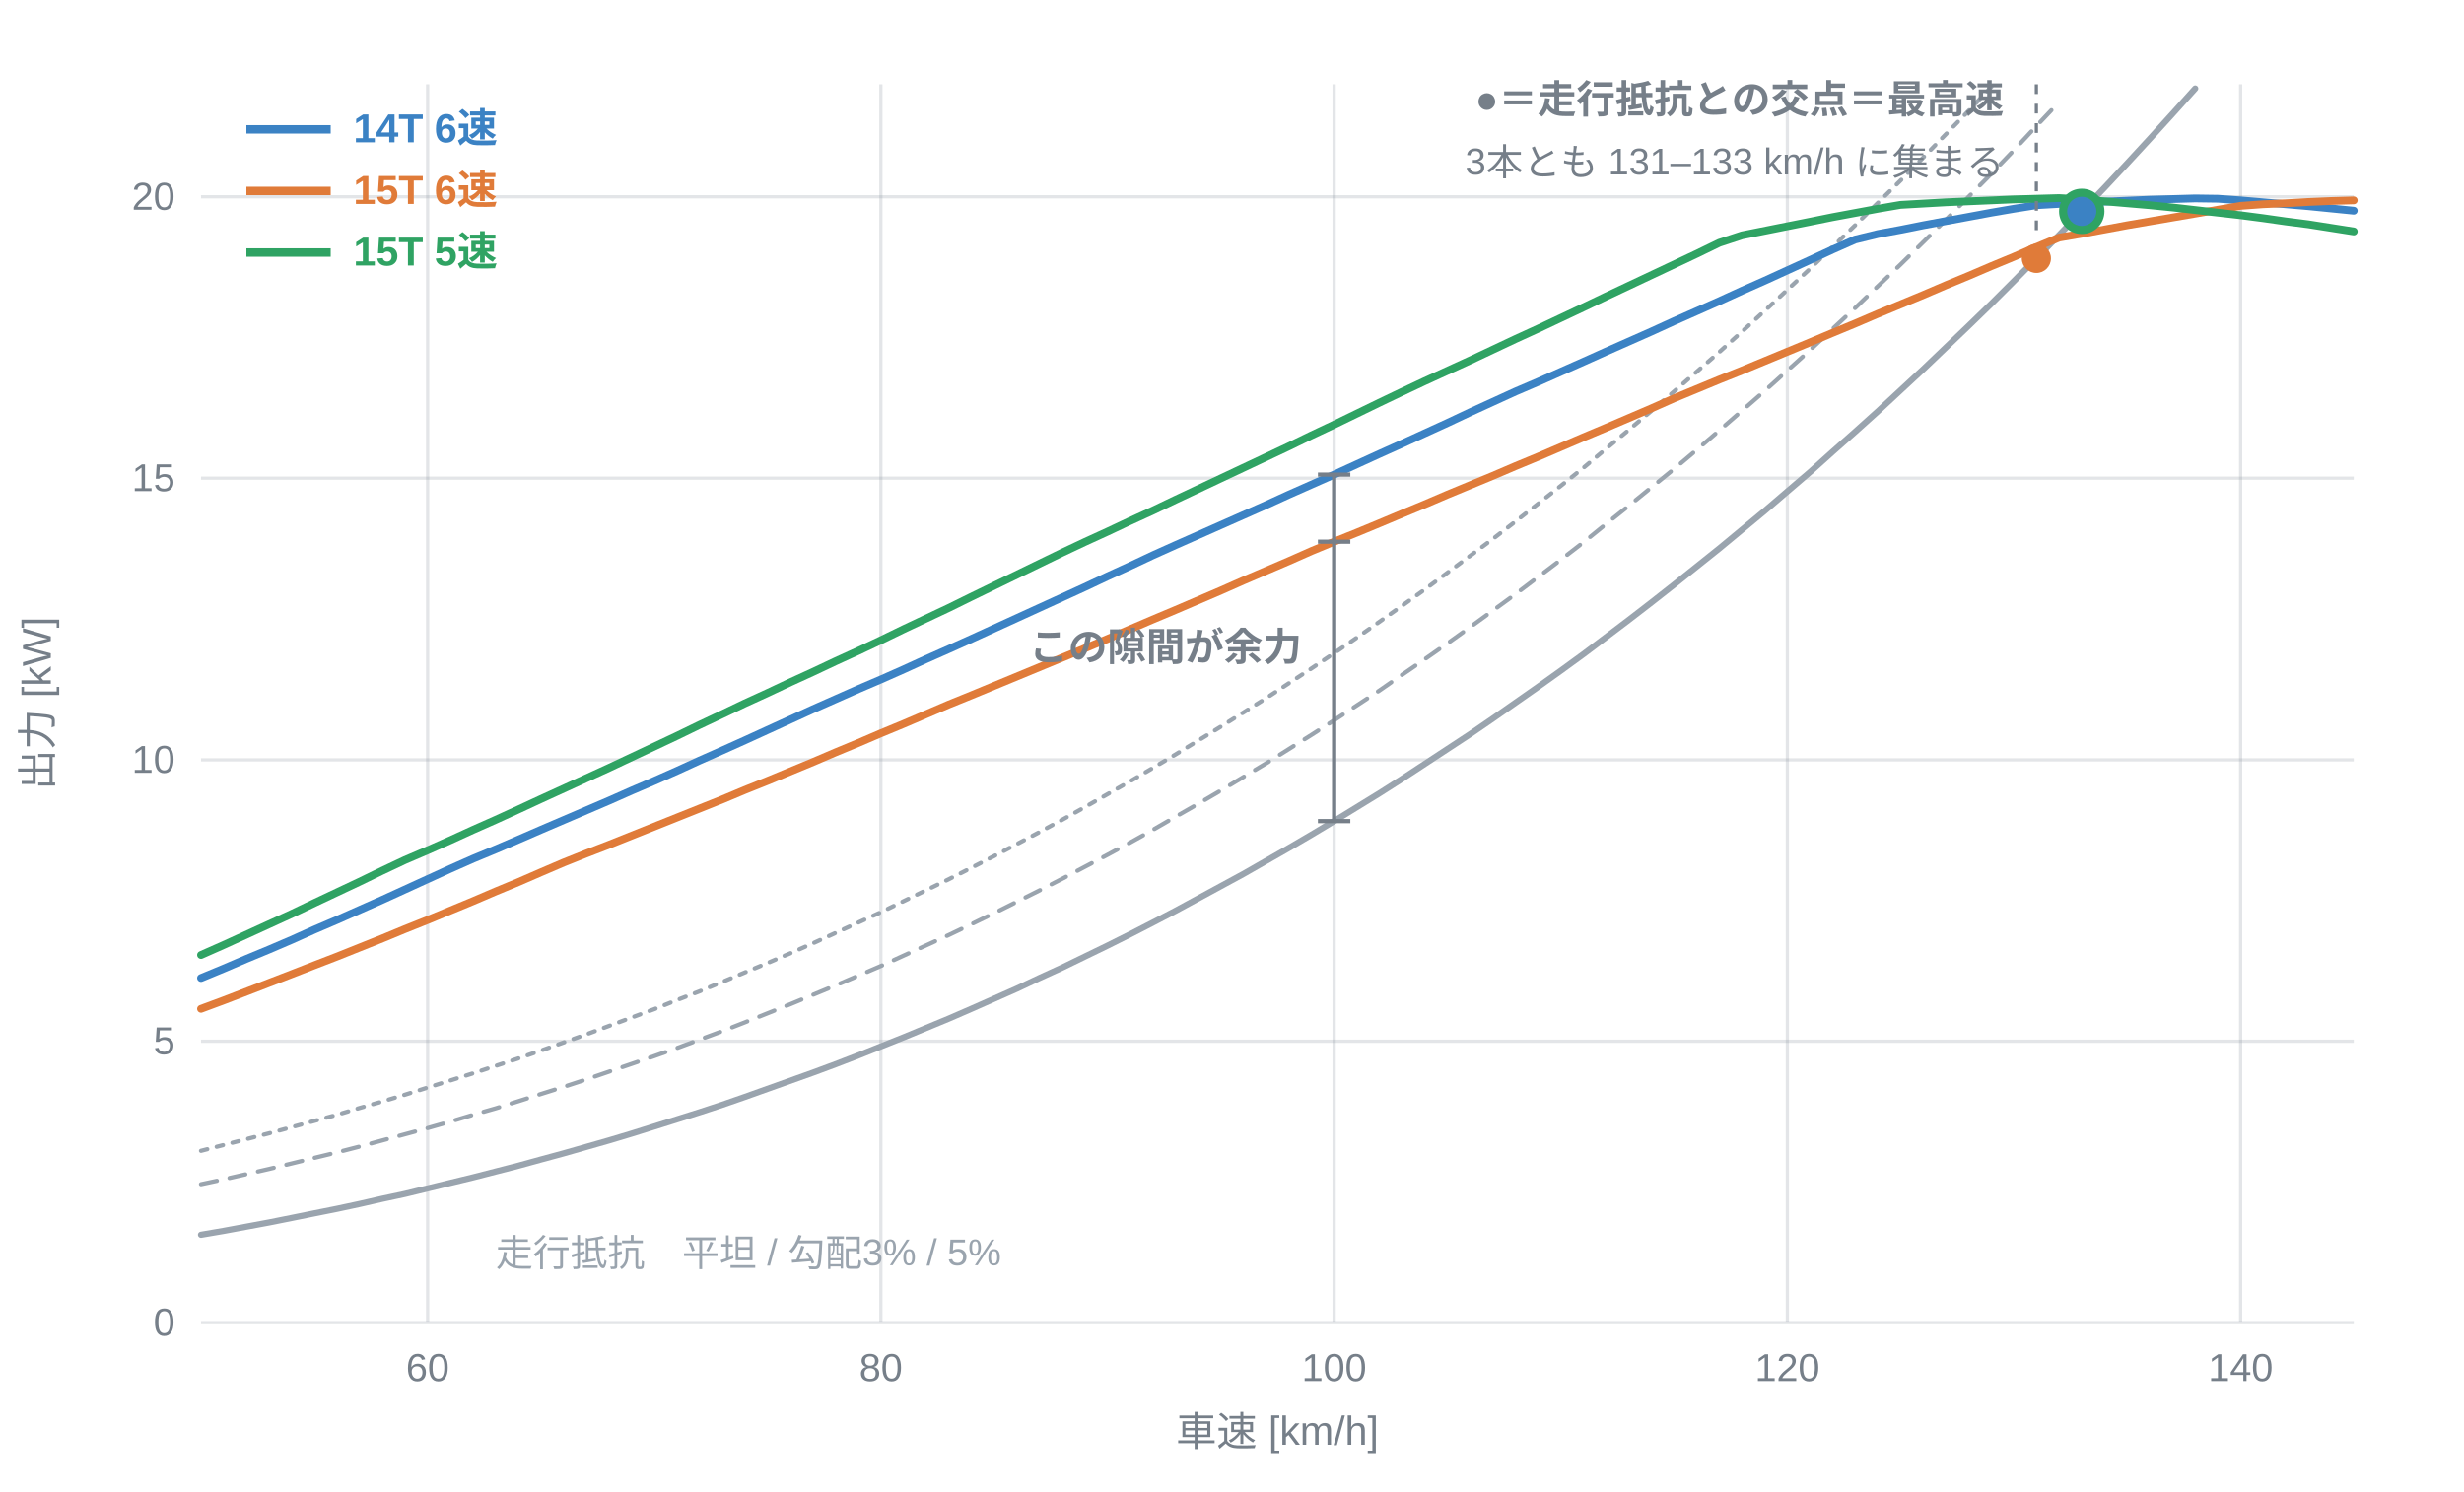
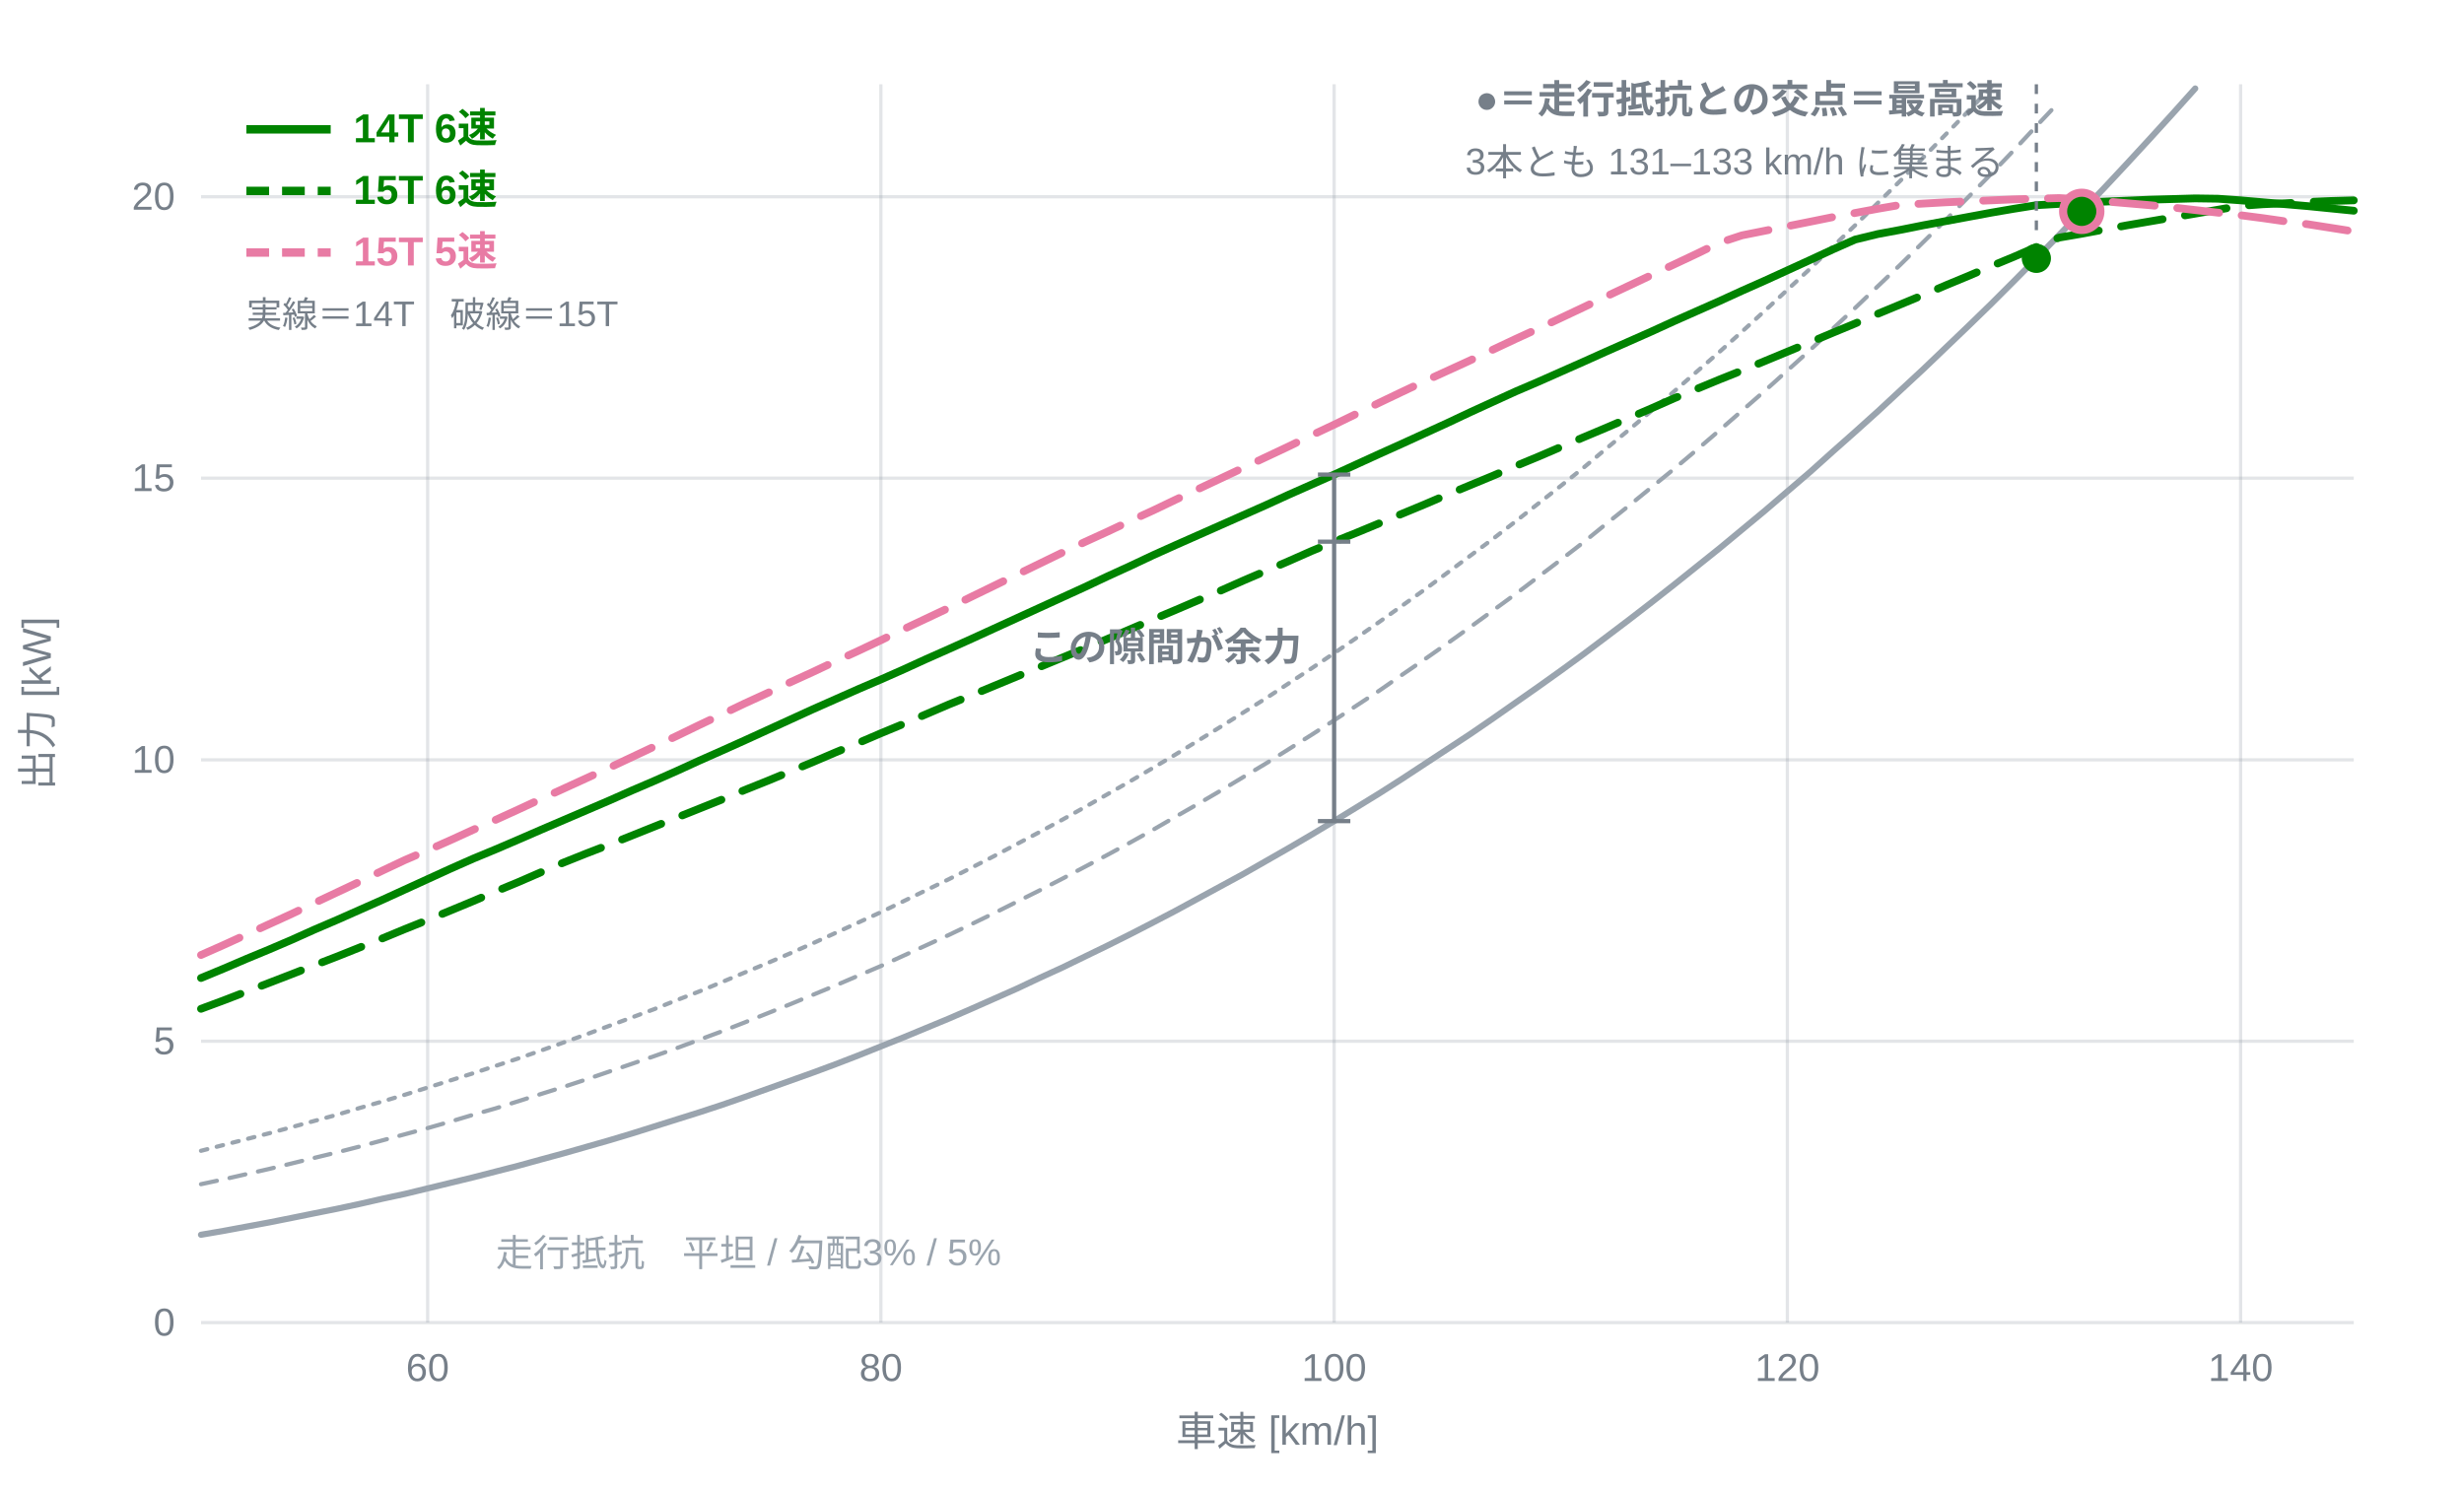
<svg xmlns="http://www.w3.org/2000/svg" viewBox="0 0 760 460" width="760" height="460" font-family="-apple-system,'Helvetica Neue',Arial,'Hiragino Sans',Meiryo,sans-serif" role="img">
  <line x1="131.9" y1="26" x2="131.9" y2="408" stroke="#808a94" stroke-width="1" opacity="0.22" />
  <text x="131.9" y="426.0" font-size="12" fill="#767f89" text-anchor="middle" font-weight="normal">60</text>
  <line x1="271.7" y1="26" x2="271.7" y2="408" stroke="#808a94" stroke-width="1" opacity="0.22" />
  <text x="271.7" y="426.0" font-size="12" fill="#767f89" text-anchor="middle" font-weight="normal">80</text>
  <line x1="411.5" y1="26" x2="411.5" y2="408" stroke="#808a94" stroke-width="1" opacity="0.22" />
  <text x="411.5" y="426.0" font-size="12" fill="#767f89" text-anchor="middle" font-weight="normal">100</text>
  <line x1="551.3" y1="26" x2="551.3" y2="408" stroke="#808a94" stroke-width="1" opacity="0.22" />
  <text x="551.3" y="426.0" font-size="12" fill="#767f89" text-anchor="middle" font-weight="normal">120</text>
  <line x1="691.1" y1="26" x2="691.1" y2="408" stroke="#808a94" stroke-width="1" opacity="0.22" />
  <text x="691.1" y="426.0" font-size="12" fill="#767f89" text-anchor="middle" font-weight="normal">140</text>
  <line x1="62" y1="408.0" x2="726" y2="408.0" stroke="#808a94" stroke-width="1" opacity="0.22" />
  <text x="54.0" y="412.0" font-size="12" fill="#767f89" text-anchor="end" font-weight="normal">0</text>
  <line x1="62" y1="321.2" x2="726" y2="321.2" stroke="#808a94" stroke-width="1" opacity="0.22" />
  <text x="54.0" y="325.2" font-size="12" fill="#767f89" text-anchor="end" font-weight="normal">5</text>
  <line x1="62" y1="234.4" x2="726" y2="234.4" stroke="#808a94" stroke-width="1" opacity="0.22" />
  <text x="54.0" y="238.4" font-size="12" fill="#767f89" text-anchor="end" font-weight="normal">10</text>
  <line x1="62" y1="147.5" x2="726" y2="147.5" stroke="#808a94" stroke-width="1" opacity="0.22" />
  <text x="54.0" y="151.5" font-size="12" fill="#767f89" text-anchor="end" font-weight="normal">15</text>
  <line x1="62" y1="60.7" x2="726" y2="60.7" stroke="#808a94" stroke-width="1" opacity="0.22" />
  <text x="54.0" y="64.7" font-size="12" fill="#767f89" text-anchor="end" font-weight="normal">20</text>
  <text x="394.0" y="446.0" font-size="12.5" fill="#767f89" text-anchor="middle" font-weight="normal">車速 [km/h]</text>
  <text x="16" y="217" font-size="12.5" fill="#767f89" text-anchor="middle" transform="rotate(-90 16 217)">出力 [kW]</text>
  <path d="M62.0,355.0 L69.0,353.2 L76.0,351.4 L83.0,349.6 L90.0,347.7 L96.9,345.8 L103.9,343.9 L110.9,341.8 L117.9,339.8 L124.9,337.7 L131.9,335.5 L138.9,333.3 L145.9,331.1 L152.9,328.8 L159.9,326.5 L166.8,324.1 L173.8,321.6 L180.8,319.1 L187.8,316.5 L194.8,313.9 L201.8,311.3 L208.8,308.5 L215.8,305.8 L222.8,302.9 L229.7,300.0 L236.7,297.1 L243.7,294.1 L250.7,291.0 L257.7,287.8 L264.7,284.6 L271.7,281.4 L278.7,278.0 L285.7,274.6 L292.7,271.2 L299.6,267.7 L306.6,264.1 L313.6,260.4 L320.6,256.7 L327.6,252.9 L334.6,249.0 L341.6,245.0 L348.6,241.0 L355.6,236.9 L362.5,232.8 L369.5,228.5 L376.5,224.2 L383.5,219.8 L390.5,215.4 L397.5,210.8 L404.5,206.2 L411.5,201.5 L418.5,196.7 L425.5,191.8 L432.4,186.9 L439.4,181.9 L446.4,176.7 L453.4,171.5 L460.4,166.3 L467.4,160.9 L474.4,155.4 L481.4,149.9 L488.4,144.3 L495.3,138.5 L502.3,132.7 L509.3,126.8 L516.3,120.8 L523.3,114.7 L530.3,108.6 L537.3,102.3 L544.3,95.9 L551.3,89.4 L558.3,82.9 L565.2,76.2 L572.2,69.5 L579.2,62.6 L586.2,55.7 L593.2,48.6 L600.2,41.4 L607.2,34.2 L614.2,26.8" fill="none" stroke="#9aa4ae" stroke-width="1.3" stroke-linejoin="round" stroke-linecap="round" stroke-dasharray="2 3" />
  <path d="M62.0,365.3 L69.0,363.8 L76.0,362.2 L83.0,360.6 L90.0,358.9 L96.9,357.2 L103.9,355.5 L110.9,353.7 L117.9,351.8 L124.9,349.9 L131.9,348.0 L138.9,346.0 L145.9,343.9 L152.9,341.9 L159.9,339.7 L166.8,337.5 L173.8,335.3 L180.8,333.0 L187.8,330.6 L194.8,328.2 L201.8,325.8 L208.8,323.3 L215.8,320.7 L222.8,318.1 L229.7,315.4 L236.7,312.6 L243.7,309.8 L250.7,306.9 L257.7,304.0 L264.7,301.0 L271.7,298.0 L278.7,294.8 L285.7,291.6 L292.7,288.4 L299.6,285.1 L306.6,281.7 L313.6,278.2 L320.6,274.7 L327.6,271.1 L334.6,267.4 L341.6,263.7 L348.6,259.9 L355.6,256.0 L362.5,252.0 L369.5,248.0 L376.5,243.9 L383.5,239.7 L390.5,235.5 L397.5,231.1 L404.5,226.7 L411.5,222.2 L418.5,217.6 L425.5,213.0 L432.4,208.2 L439.4,203.4 L446.4,198.5 L453.4,193.5 L460.4,188.4 L467.4,183.3 L474.4,178.0 L481.4,172.7 L488.4,167.3 L495.3,161.7 L502.3,156.1 L509.3,150.4 L516.3,144.7 L523.3,138.8 L530.3,132.8 L537.3,126.7 L544.3,120.6 L551.3,114.3 L558.3,108.0 L565.2,101.5 L572.2,95.0 L579.2,88.3 L586.2,81.6 L593.2,74.7 L600.2,67.8 L607.2,60.7 L614.2,53.6 L621.2,46.3 L628.1,38.9 L635.1,31.5" fill="none" stroke="#9aa4ae" stroke-width="1.3" stroke-linejoin="round" stroke-linecap="round" stroke-dasharray="5 4" />
  <path d="M62.0,380.9 L69.0,379.7 L76.0,378.4 L83.0,377.1 L90.0,375.7 L96.9,374.3 L103.9,372.9 L110.9,371.4 L117.9,369.8 L124.9,368.3 L131.9,366.6 L138.9,364.9 L145.9,363.2 L152.9,361.4 L159.9,359.6 L166.8,357.7 L173.8,355.8 L180.8,353.8 L187.8,351.8 L194.8,349.7 L201.8,347.5 L208.8,345.3 L215.8,343.1 L222.8,340.8 L229.7,338.4 L236.7,335.9 L243.7,333.4 L250.7,330.9 L257.7,328.3 L264.7,325.6 L271.7,322.8 L278.7,320.0 L285.7,317.1 L292.7,314.2 L299.6,311.2 L306.6,308.1 L313.6,305.0 L320.6,301.7 L327.6,298.5 L334.6,295.1 L341.6,291.7 L348.6,288.2 L355.6,284.6 L362.5,281.0 L369.5,277.2 L376.5,273.4 L383.5,269.6 L390.5,265.6 L397.5,261.6 L404.5,257.5 L411.5,253.3 L418.5,249.0 L425.5,244.7 L432.4,240.3 L439.4,235.7 L446.4,231.1 L453.4,226.5 L460.4,221.7 L467.4,216.8 L474.4,211.9 L481.4,206.9 L488.4,201.8 L495.3,196.6 L502.3,191.3 L509.3,185.9 L516.3,180.4 L523.3,174.8 L530.3,169.2 L537.3,163.4 L544.3,157.6 L551.3,151.6 L558.3,145.6 L565.2,139.4 L572.2,133.2 L579.2,126.9 L586.2,120.4 L593.2,113.9 L600.2,107.2 L607.2,100.5 L614.2,93.7 L621.2,86.7 L628.1,79.7 L635.1,72.5 L642.1,65.2 L649.1,57.9 L656.1,50.4 L663.1,42.8 L670.1,35.1 L677.1,27.3" fill="none" stroke="#9aa4ae" stroke-width="1.9" stroke-linejoin="round" stroke-linecap="round" />
  <text x="152.9" y="390.6" font-size="11.5" fill="#9aa4ae" text-anchor="start" font-weight="normal">走行抵抗　平坦 / 勾配3% / 5%</text>
-   <path d="M62.0,301.7 L69.0,298.8 L76.0,295.8 L83.0,292.9 L90.0,289.9 L96.9,286.8 L103.9,283.8 L110.9,280.7 L117.9,277.6 L124.9,274.4 L131.9,271.2 L138.9,268.0 L145.9,264.9 L152.9,262.0 L159.9,259.0 L166.8,256.0 L173.8,253.0 L180.8,250.0 L187.8,247.0 L194.8,243.9 L201.8,240.9 L208.8,237.8 L215.8,234.6 L222.8,231.5 L229.7,228.4 L236.7,225.2 L243.7,222.0 L250.7,218.8 L257.7,215.7 L264.7,212.6 L271.7,209.6 L278.7,206.5 L285.7,203.3 L292.7,200.2 L299.6,197.1 L306.6,193.9 L313.6,190.7 L320.6,187.5 L327.6,184.3 L334.6,181.1 L341.6,177.8 L348.6,174.6 L355.6,171.3 L362.5,168.2 L369.5,165.1 L376.5,162.0 L383.5,158.9 L390.5,155.8 L397.5,152.6 L404.5,149.5 L411.5,146.4 L418.5,143.2 L425.5,140.0 L432.4,136.9 L439.4,133.7 L446.4,130.5 L453.4,127.2 L460.4,124.0 L467.4,120.8 L474.4,117.8 L481.4,114.7 L488.4,111.6 L495.3,108.5 L502.3,105.4 L509.3,102.3 L516.3,99.1 L523.3,96.0 L530.3,92.9 L537.3,89.7 L544.3,86.6 L551.3,83.4 L558.3,80.2 L565.2,77.0 L572.2,73.9 L579.2,72.2 L586.2,70.9 L593.2,69.5 L600.2,68.2 L607.2,66.9 L614.2,65.6 L621.2,64.4 L628.1,63.3 L635.1,62.9 L642.1,62.5 L649.1,62.2 L656.1,61.9 L663.1,61.6 L670.1,61.4 L677.1,61.2 L684.1,61.3 L691.1,61.8 L698.0,62.4 L705.0,63.0 L712.0,63.6 L719.0,64.3 L726.0,65.0" fill="none" stroke="#3b82c4" stroke-width="2.4" stroke-linejoin="round" stroke-linecap="round" />
-   <path d="M62.0,311.2 L69.0,308.6 L76.0,305.9 L83.0,303.2 L90.0,300.5 L96.9,297.8 L103.9,295.1 L110.9,292.3 L117.9,289.5 L124.9,286.6 L131.9,283.8 L138.9,280.9 L145.9,278.0 L152.9,275.0 L159.9,272.1 L166.8,269.1 L173.8,266.1 L180.8,263.3 L187.8,260.6 L194.8,257.8 L201.8,255.0 L208.8,252.2 L215.8,249.4 L222.8,246.6 L229.7,243.7 L236.7,240.9 L243.7,238.0 L250.7,235.1 L257.7,232.1 L264.7,229.2 L271.7,226.2 L278.7,223.3 L285.7,220.3 L292.7,217.3 L299.6,214.5 L306.6,211.6 L313.6,208.7 L320.6,205.8 L327.6,202.9 L334.6,200.0 L341.6,197.1 L348.6,194.1 L355.6,191.1 L362.5,188.2 L369.5,185.2 L376.5,182.2 L383.5,179.1 L390.5,176.1 L397.5,173.1 L404.5,170.0 L411.5,167.1 L418.5,164.3 L425.5,161.4 L432.4,158.5 L439.4,155.6 L446.4,152.6 L453.4,149.7 L460.4,146.8 L467.4,143.8 L474.4,140.9 L481.4,137.9 L488.4,134.9 L495.3,132.0 L502.3,129.0 L509.3,126.0 L516.3,122.9 L523.3,120.0 L530.3,117.1 L537.3,114.3 L544.3,111.4 L551.3,108.5 L558.3,105.6 L565.2,102.7 L572.2,99.8 L579.2,96.8 L586.2,93.9 L593.2,91.0 L600.2,88.0 L607.2,85.1 L614.2,82.1 L621.2,79.2 L628.1,76.2 L635.1,73.3 L642.1,72.1 L649.1,70.8 L656.1,69.5 L663.1,68.3 L670.1,67.1 L677.1,65.9 L684.1,64.7 L691.1,63.5 L698.0,63.0 L705.0,62.7 L712.0,62.3 L719.0,62.0 L726.0,61.8" fill="none" stroke="#e07b39" stroke-width="2.4" stroke-linejoin="round" stroke-linecap="round" />
-   <path d="M62.0,294.6 L69.0,291.5 L76.0,288.3 L83.0,285.1 L90.0,281.9 L96.9,278.6 L103.9,275.3 L110.9,272.0 L117.9,268.6 L124.9,265.3 L131.9,262.3 L138.9,259.2 L145.9,256.0 L152.9,252.9 L159.9,249.7 L166.8,246.5 L173.8,243.3 L180.8,240.1 L187.8,236.9 L194.8,233.6 L201.8,230.3 L208.8,227.0 L215.8,223.6 L222.8,220.3 L229.7,217.0 L236.7,213.8 L243.7,210.5 L250.7,207.3 L257.7,204.0 L264.7,200.8 L271.7,197.5 L278.7,194.1 L285.7,190.8 L292.7,187.5 L299.6,184.1 L306.6,180.7 L313.6,177.3 L320.6,173.9 L327.6,170.5 L334.6,167.2 L341.6,164.0 L348.6,160.7 L355.6,157.5 L362.5,154.2 L369.5,150.9 L376.5,147.6 L383.5,144.3 L390.5,141.0 L397.5,137.7 L404.5,134.3 L411.5,131.0 L418.5,127.6 L425.5,124.2 L432.4,120.9 L439.4,117.6 L446.4,114.4 L453.4,111.2 L460.4,107.9 L467.4,104.6 L474.4,101.4 L481.4,98.1 L488.4,94.8 L495.3,91.5 L502.3,88.2 L509.3,84.9 L516.3,81.6 L523.3,78.3 L530.3,74.9 L537.3,72.6 L544.3,71.2 L551.3,69.8 L558.3,68.4 L565.2,67.0 L572.2,65.7 L579.2,64.4 L586.2,63.2 L593.2,62.8 L600.2,62.4 L607.2,62.1 L614.2,61.8 L621.2,61.5 L628.1,61.3 L635.1,61.1 L642.1,61.5 L649.1,62.1 L656.1,62.7 L663.1,63.3 L670.1,64.0 L677.1,64.8 L684.1,65.6 L691.1,66.4 L698.0,67.3 L705.0,68.3 L712.0,69.2 L719.0,70.3 L726.0,71.4" fill="none" stroke="#2fa363" stroke-width="2.4" stroke-linejoin="round" stroke-linecap="round" />
-   <circle cx="642.1" cy="65.2" r="7.0" fill="#2fa363" />
-   <circle cx="628.1" cy="79.7" r="4.5" fill="#e07b39" />
-   <circle cx="642.1" cy="65.2" r="4.5" fill="#3b82c4" />
-   <line x1="76.0" y1="39.9" x2="102.0" y2="39.9" stroke="#3b82c4" stroke-width="2.6" />
-   <text x="109.0" y="43.9" font-size="12.5" fill="#3b82c4" text-anchor="start" font-weight="600">14T 6速</text>
-   <line x1="76.0" y1="58.9" x2="102.0" y2="58.9" stroke="#e07b39" stroke-width="2.6" />
-   <text x="109.0" y="62.9" font-size="12.5" fill="#e07b39" text-anchor="start" font-weight="600">15T 6速</text>
-   <line x1="76.0" y1="77.9" x2="102.0" y2="77.9" stroke="#2fa363" stroke-width="2.6" />
-   <text x="109.0" y="81.9" font-size="12.5" fill="#2fa363" text-anchor="start" font-weight="600">15T 5速</text>
+   <path d="M62.0,301.7 L69.0,298.8 L76.0,295.8 L83.0,292.9 L90.0,289.9 L96.9,286.8 L103.9,283.8 L110.9,280.7 L117.9,277.6 L124.9,274.4 L131.9,271.2 L138.9,268.0 L145.9,264.9 L152.9,262.0 L159.9,259.0 L166.8,256.0 L173.8,253.0 L180.8,250.0 L187.8,247.0 L194.8,243.9 L201.8,240.9 L208.8,237.8 L215.8,234.6 L222.8,231.5 L229.7,228.4 L236.7,225.2 L243.7,222.0 L250.7,218.8 L257.7,215.7 L264.7,212.6 L271.7,209.6 L278.7,206.5 L285.7,203.3 L292.7,200.2 L299.6,197.1 L306.6,193.9 L313.6,190.7 L320.6,187.5 L327.6,184.3 L334.6,181.1 L341.6,177.8 L348.6,174.6 L355.6,171.3 L362.5,168.2 L369.5,165.1 L376.5,162.0 L383.5,158.9 L390.5,155.8 L397.5,152.6 L404.5,149.5 L411.5,146.4 L418.5,143.2 L425.5,140.0 L432.4,136.9 L439.4,133.7 L446.4,130.5 L453.4,127.2 L460.4,124.0 L467.4,120.8 L474.4,117.8 L481.4,114.7 L488.4,111.6 L495.3,108.5 L502.3,105.4 L509.3,102.3 L516.3,99.1 L523.3,96.0 L530.3,92.9 L537.3,89.7 L544.3,86.6 L551.3,83.4 L558.3,80.2 L565.2,77.0 L572.2,73.9 L579.2,72.2 L586.2,70.9 L593.2,69.5 L600.2,68.2 L607.2,66.9 L614.2,65.6 L621.2,64.4 L628.1,63.3 L635.1,62.9 L642.1,62.5 L649.1,62.2 L656.1,61.9 L663.1,61.6 L670.1,61.4 L677.1,61.2 L684.1,61.3 L691.1,61.8 L698.0,62.4 L705.0,63.0 L712.0,63.6 L719.0,64.3 L726.0,65.0" fill="none" stroke="#008300" stroke-width="2.4" stroke-linejoin="round" stroke-linecap="round" />
+   <path d="M62.0,311.2 L69.0,308.6 L76.0,305.9 L83.0,303.2 L90.0,300.5 L96.9,297.8 L103.9,295.1 L110.9,292.3 L117.9,289.5 L124.9,286.6 L131.9,283.8 L138.9,280.9 L145.9,278.0 L152.9,275.0 L159.9,272.1 L166.8,269.1 L173.8,266.1 L180.8,263.3 L187.8,260.6 L194.8,257.8 L201.8,255.0 L208.8,252.2 L215.8,249.4 L222.8,246.6 L229.7,243.7 L236.7,240.9 L243.7,238.0 L250.7,235.1 L257.7,232.1 L264.7,229.2 L271.7,226.2 L278.7,223.3 L285.7,220.3 L292.7,217.3 L299.6,214.5 L306.6,211.6 L313.6,208.7 L320.6,205.8 L327.6,202.9 L334.6,200.0 L341.6,197.1 L348.6,194.1 L355.6,191.1 L362.5,188.2 L369.5,185.2 L376.5,182.2 L383.5,179.1 L390.5,176.1 L397.5,173.1 L404.5,170.0 L411.5,167.1 L418.5,164.3 L425.5,161.4 L432.4,158.5 L439.4,155.6 L446.4,152.6 L453.4,149.7 L460.4,146.8 L467.4,143.8 L474.4,140.9 L481.4,137.9 L488.4,134.9 L495.3,132.0 L502.3,129.0 L509.3,126.0 L516.3,122.9 L523.3,120.0 L530.3,117.1 L537.3,114.3 L544.3,111.4 L551.3,108.5 L558.3,105.6 L565.2,102.7 L572.2,99.8 L579.2,96.8 L586.2,93.9 L593.2,91.0 L600.2,88.0 L607.2,85.1 L614.2,82.1 L621.2,79.2 L628.1,76.2 L635.1,73.3 L642.1,72.1 L649.1,70.8 L656.1,69.5 L663.1,68.3 L670.1,67.1 L677.1,65.9 L684.1,64.7 L691.1,63.5 L698.0,63.0 L705.0,62.7 L712.0,62.3 L719.0,62.0 L726.0,61.8" fill="none" stroke="#008300" stroke-width="2.4" stroke-linejoin="round" stroke-linecap="round" stroke-dasharray="13 7" />
+   <path d="M62.0,294.6 L69.0,291.5 L76.0,288.3 L83.0,285.1 L90.0,281.9 L96.9,278.6 L103.9,275.3 L110.9,272.0 L117.9,268.6 L124.9,265.3 L131.9,262.3 L138.9,259.2 L145.9,256.0 L152.9,252.9 L159.9,249.7 L166.8,246.5 L173.8,243.3 L180.8,240.1 L187.8,236.9 L194.8,233.6 L201.8,230.3 L208.8,227.0 L215.8,223.6 L222.8,220.3 L229.7,217.0 L236.7,213.8 L243.7,210.5 L250.7,207.3 L257.7,204.0 L264.7,200.8 L271.7,197.5 L278.7,194.1 L285.7,190.8 L292.7,187.5 L299.6,184.1 L306.6,180.7 L313.6,177.3 L320.6,173.9 L327.6,170.5 L334.6,167.2 L341.6,164.0 L348.6,160.7 L355.6,157.5 L362.5,154.2 L369.5,150.9 L376.5,147.6 L383.5,144.3 L390.5,141.0 L397.5,137.7 L404.5,134.3 L411.5,131.0 L418.5,127.6 L425.5,124.2 L432.4,120.9 L439.4,117.6 L446.4,114.4 L453.4,111.2 L460.4,107.9 L467.4,104.6 L474.4,101.4 L481.4,98.1 L488.4,94.8 L495.3,91.5 L502.3,88.2 L509.3,84.9 L516.3,81.6 L523.3,78.3 L530.3,74.9 L537.3,72.6 L544.3,71.2 L551.3,69.8 L558.3,68.4 L565.2,67.0 L572.2,65.7 L579.2,64.4 L586.2,63.2 L593.2,62.8 L600.2,62.4 L607.2,62.1 L614.2,61.8 L621.2,61.5 L628.1,61.3 L635.1,61.1 L642.1,61.5 L649.1,62.1 L656.1,62.7 L663.1,63.3 L670.1,64.0 L677.1,64.8 L684.1,65.6 L691.1,66.4 L698.0,67.3 L705.0,68.3 L712.0,69.2 L719.0,70.3 L726.0,71.4" fill="none" stroke="#e87ba4" stroke-width="2.4" stroke-linejoin="round" stroke-linecap="round" stroke-dasharray="13 7" />
+   <circle cx="642.1" cy="65.2" r="7.0" fill="#e87ba4" />
+   <circle cx="628.1" cy="79.7" r="4.5" fill="#008300" />
+   <circle cx="642.1" cy="65.2" r="4.5" fill="#008300" />
+   <line x1="76.0" y1="39.9" x2="102.0" y2="39.9" stroke="#008300" stroke-width="2.6" />
+   <text x="109.0" y="43.9" font-size="12.5" fill="#008300" text-anchor="start" font-weight="600">14T 6速</text>
+   <line x1="76.0" y1="58.9" x2="102.0" y2="58.9" stroke="#008300" stroke-width="2.6" stroke-dasharray="7 4" />
+   <text x="109.0" y="62.9" font-size="12.5" fill="#008300" text-anchor="start" font-weight="600">15T 6速</text>
+   <line x1="76.0" y1="77.9" x2="102.0" y2="77.9" stroke="#e87ba4" stroke-width="2.6" stroke-dasharray="7 4" />
+   <text x="109.0" y="81.9" font-size="12.5" fill="#e87ba4" text-anchor="start" font-weight="600">15T 5速</text>
+   <text x="76.0" y="100.9" font-size="11" fill="#767f89" text-anchor="start" font-weight="normal">実線＝14T　破線＝15T</text>
  <line x1="411.5" y1="253.3" x2="411.5" y2="146.4" stroke="#767f89" stroke-width="1.3" />
  <line x1="406.5" y1="253.3" x2="416.5" y2="253.3" stroke="#767f89" stroke-width="1.3" />
  <line x1="406.5" y1="146.4" x2="416.5" y2="146.4" stroke="#767f89" stroke-width="1.3" />
  <line x1="406.5" y1="167.1" x2="416.5" y2="167.1" stroke="#767f89" stroke-width="1.3" />
  <text x="401.5" y="203.8" font-size="12" fill="#767f89" text-anchor="end" font-weight="600">この隙間が余力</text>
  <line x1="628.1" y1="26.0" x2="628.1" y2="71.7" stroke="#767f89" stroke-width="1" stroke-dasharray="3 3" />
  <text x="618.1" y="34.7" font-size="12" fill="#767f89" text-anchor="end" font-weight="600">●＝走行抵抗との交点＝最高速</text>
  <text x="618.1" y="53.8" font-size="11.5" fill="#767f89" text-anchor="end" font-weight="normal">3本とも 131–133 km/h に集まる</text>
</svg>
